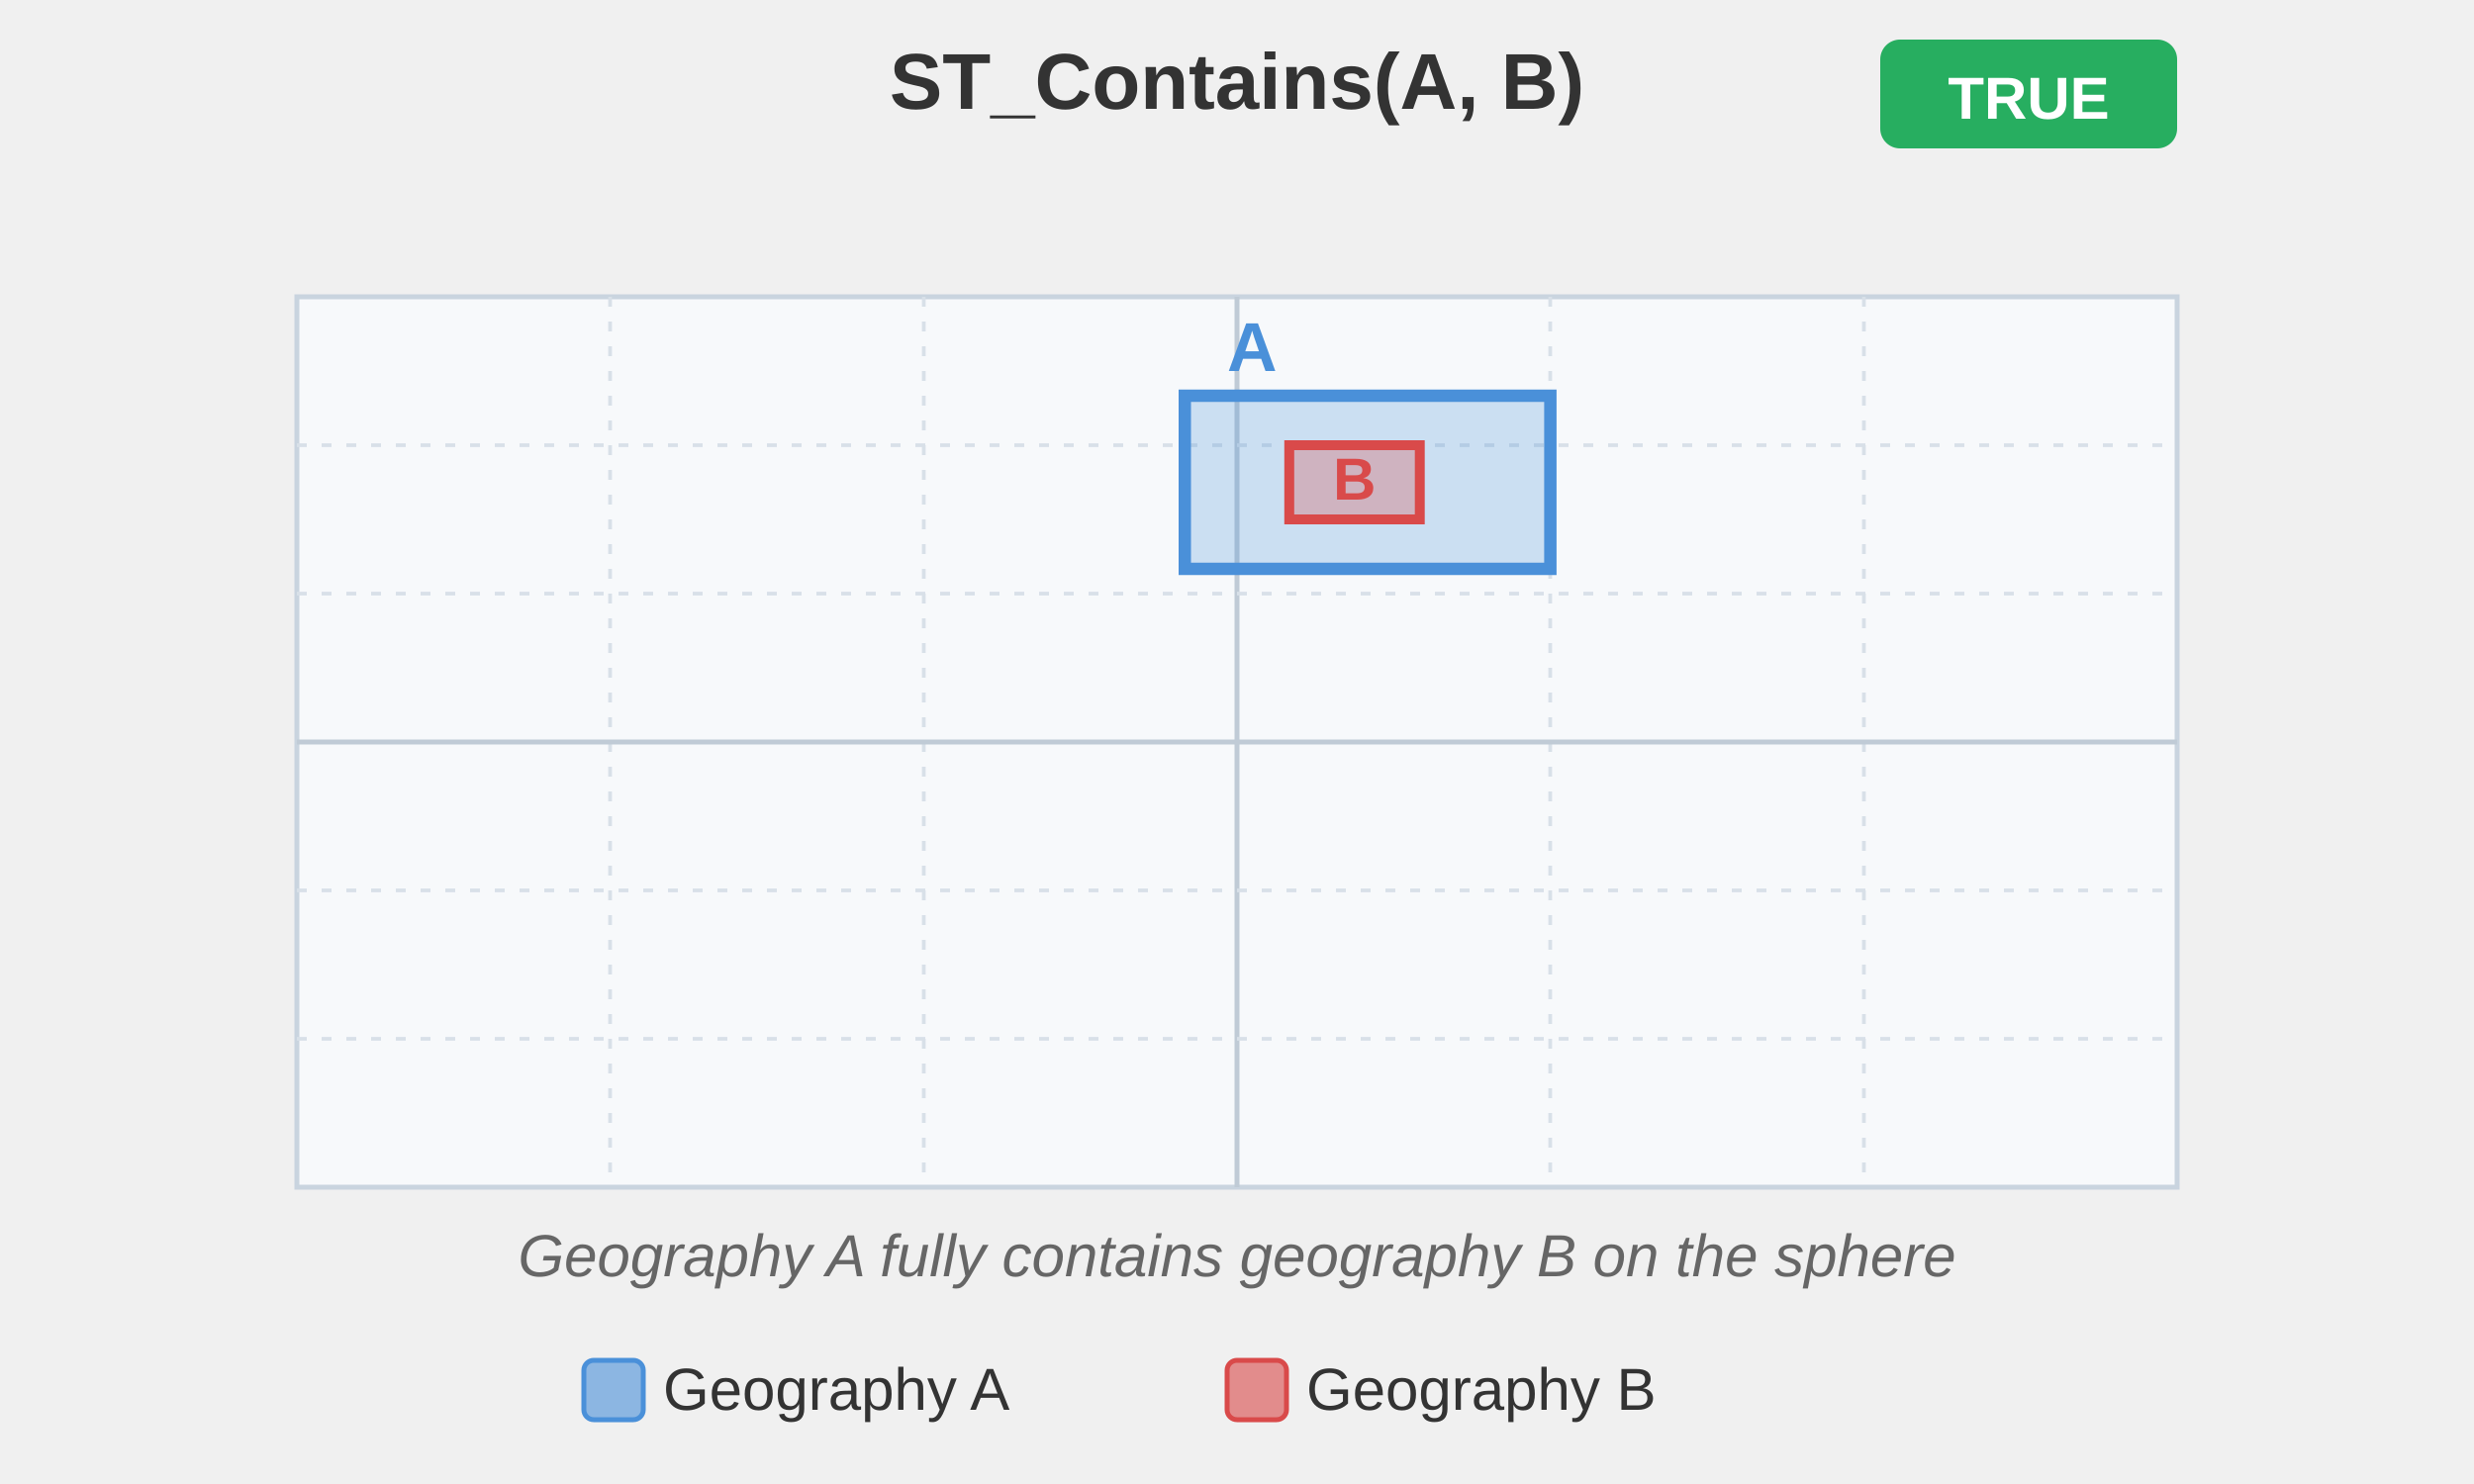
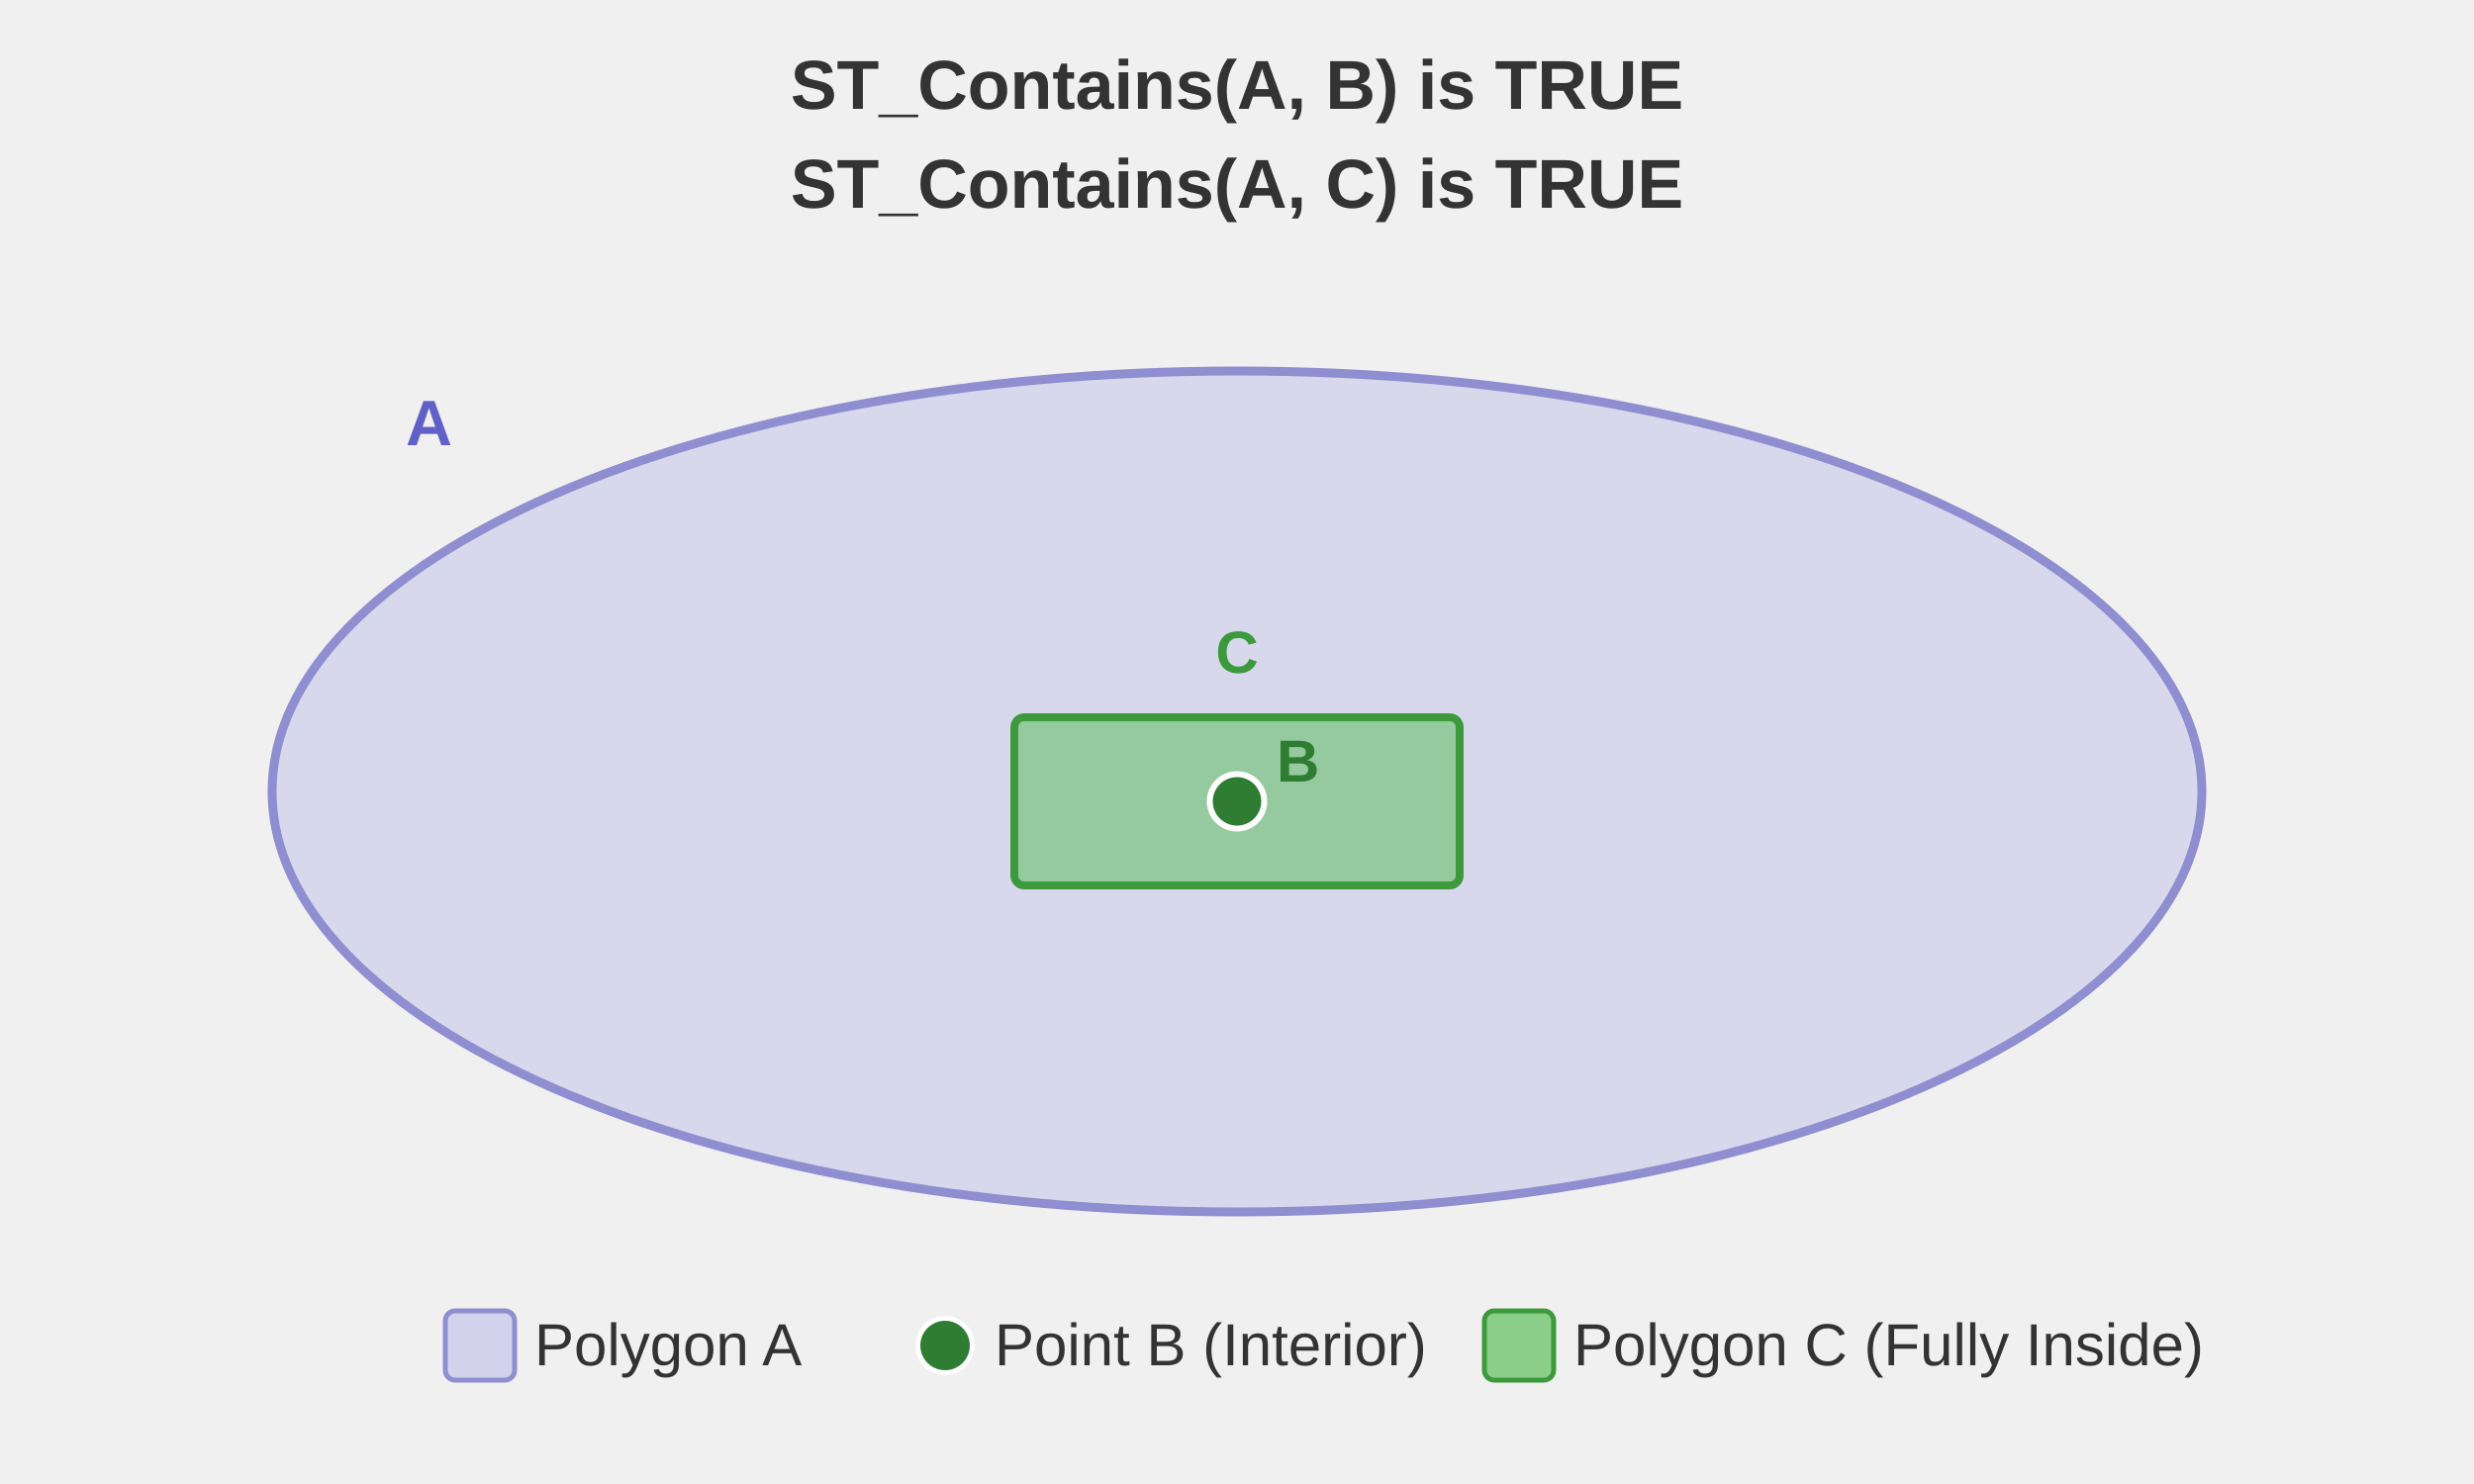
<svg xmlns="http://www.w3.org/2000/svg" viewBox="0 0 500 300" width="500" height="300" style="background:#ffffff">
  <defs>
    <style>
      text { font-family: 'Segoe UI', Arial, Helvetica, sans-serif; }
    </style>
  </defs>
-   <text x="250" y="22" text-anchor="middle" font-size="16" font-weight="bold" fill="#333333">ST_Contains(A, B)</text>
-   <rect x="380" y="8" width="60" height="22" rx="4" fill="#27ae60" />
-   <text x="410" y="24" text-anchor="middle" font-size="12" font-weight="bold" fill="white">TRUE</text>
-   <rect x="60" y="60" width="380" height="180" fill="#f7f9fb" stroke="#c9d4df" stroke-width="1" />
-   <line x1="123.3" y1="60" x2="123.3" y2="240" stroke="#d8e0e8" stroke-width="0.75" stroke-dasharray="2,3" />
-   <line x1="186.7" y1="60" x2="186.7" y2="240" stroke="#d8e0e8" stroke-width="0.75" stroke-dasharray="2,3" />
-   <line x1="250" y1="60" x2="250" y2="240" stroke="#c0cbd6" stroke-width="1" />
-   <line x1="313.3" y1="60" x2="313.3" y2="240" stroke="#d8e0e8" stroke-width="0.75" stroke-dasharray="2,3" />
-   <line x1="376.7" y1="60" x2="376.7" y2="240" stroke="#d8e0e8" stroke-width="0.75" stroke-dasharray="2,3" />
-   <line x1="60" y1="90" x2="440" y2="90" stroke="#d8e0e8" stroke-width="0.75" stroke-dasharray="2,3" />
-   <line x1="60" y1="120" x2="440" y2="120" stroke="#d8e0e8" stroke-width="0.75" stroke-dasharray="2,3" />
-   <line x1="60" y1="150" x2="440" y2="150" stroke="#c0cbd6" stroke-width="1" />
-   <line x1="60" y1="180" x2="440" y2="180" stroke="#d8e0e8" stroke-width="0.75" stroke-dasharray="2,3" />
-   <line x1="60" y1="210" x2="440" y2="210" stroke="#d8e0e8" stroke-width="0.75" stroke-dasharray="2,3" />
-   <path d="M 239.45 115 L 313.33 115 L 313.33 80 L 239.45 80 Z" fill="rgba(74,144,217,0.25)" stroke="#4a90d9" stroke-width="2.5" />
-   <text x="248" y="75" font-size="14" font-weight="bold" fill="#4a90d9">A</text>
-   <path d="M 260.56 105 L 286.94 105 L 286.94 90 L 260.56 90 Z" fill="rgba(217,74,74,0.3)" stroke="#d94a4a" stroke-width="2" />
-   <text x="273.75" y="101" text-anchor="middle" font-size="12" font-weight="bold" fill="#d94a4a">B</text>
-   <text x="250" y="258" text-anchor="middle" font-size="12" fill="#666666" font-style="italic">Geography A fully contains geography B on the sphere</text>
-   <rect x="118" y="275" width="12" height="12" rx="2" fill="#4a90d9" stroke="#4a90d9" stroke-width="1" fill-opacity="0.6" />
-   <text x="134" y="285" font-size="12" fill="#333333">Geography A</text>
-   <rect x="248" y="275" width="12" height="12" rx="2" fill="#d94a4a" stroke="#d94a4a" stroke-width="1" fill-opacity="0.6" />
-   <text x="264" y="285" font-size="12" fill="#333333">Geography B</text>
+   <text x="250" y="22" text-anchor="middle" font-size="14" font-weight="bold" fill="#333333">ST_Contains(A, B) is TRUE</text>
+   <text x="250" y="42" text-anchor="middle" font-size="14" font-weight="bold" fill="#333333">ST_Contains(A, C) is TRUE</text>
+   <ellipse cx="250" cy="160" rx="195" ry="85" fill="#c5c5eb" fill-opacity="0.55" stroke="#8e8ed0" stroke-width="1.8" />
+   <rect x="205" y="145" width="90" height="34" rx="2" fill="#5fbf5f" fill-opacity="0.55" stroke="#3c9a3c" stroke-width="1.6" />
+   <text x="250" y="136" text-anchor="middle" font-size="12" font-weight="bold" fill="#3c9a3c">C</text>
+   <circle cx="250" cy="162" r="5.5" fill="#2e7d32" stroke="#ffffff" stroke-width="1.2" />
+   <text x="258" y="158" font-size="12" font-weight="bold" fill="#2e7d32">B</text>
+   <text x="82" y="90" font-size="13" font-weight="bold" fill="#6060c8">A</text>
+   <rect x="90" y="265" width="14" height="14" rx="2" fill="#c5c5eb" fill-opacity="0.7" stroke="#8e8ed0" stroke-width="1" />
+   <text x="108" y="276" font-size="12" fill="#333333">Polygon A</text>
+   <circle cx="191" cy="272" r="5.5" fill="#2e7d32" stroke="#ffffff" stroke-width="1" />
+   <text x="201" y="276" font-size="12" fill="#333333">Point B (Interior)</text>
+   <rect x="300" y="265" width="14" height="14" rx="2" fill="#5fbf5f" fill-opacity="0.7" stroke="#3c9a3c" stroke-width="1" />
+   <text x="318" y="276" font-size="12" fill="#333333">Polygon C (Fully Inside)</text>
</svg>
